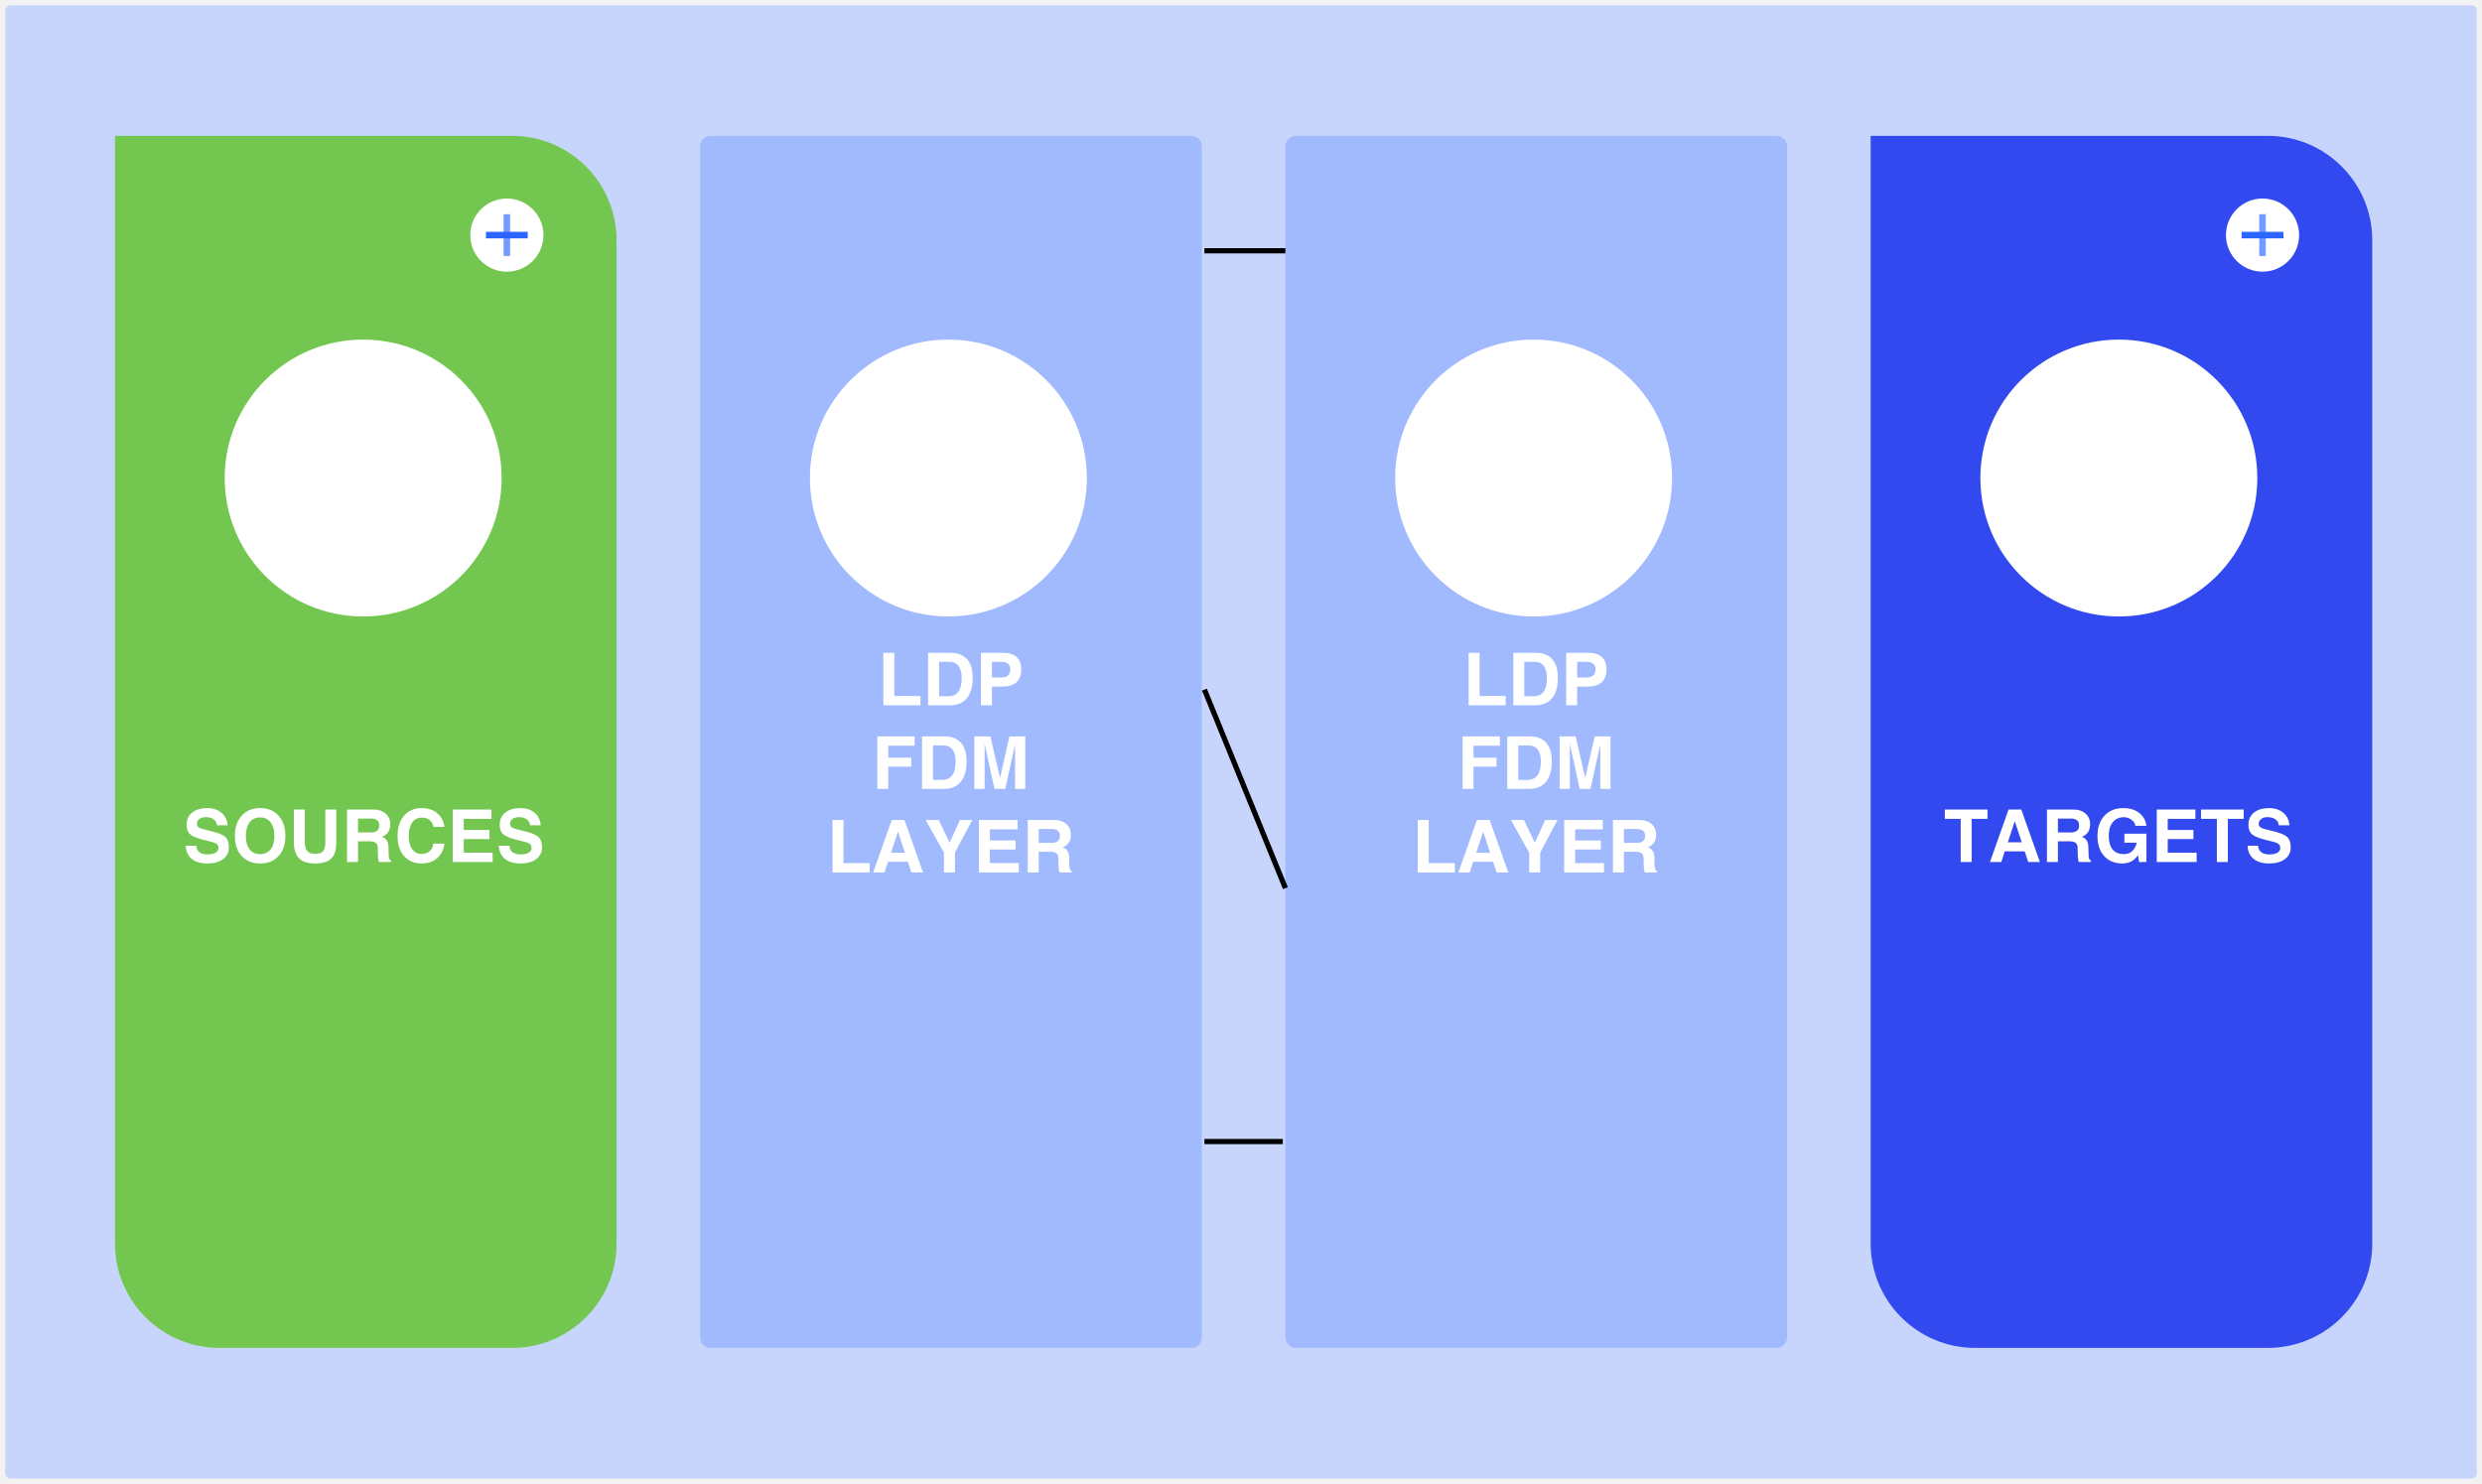
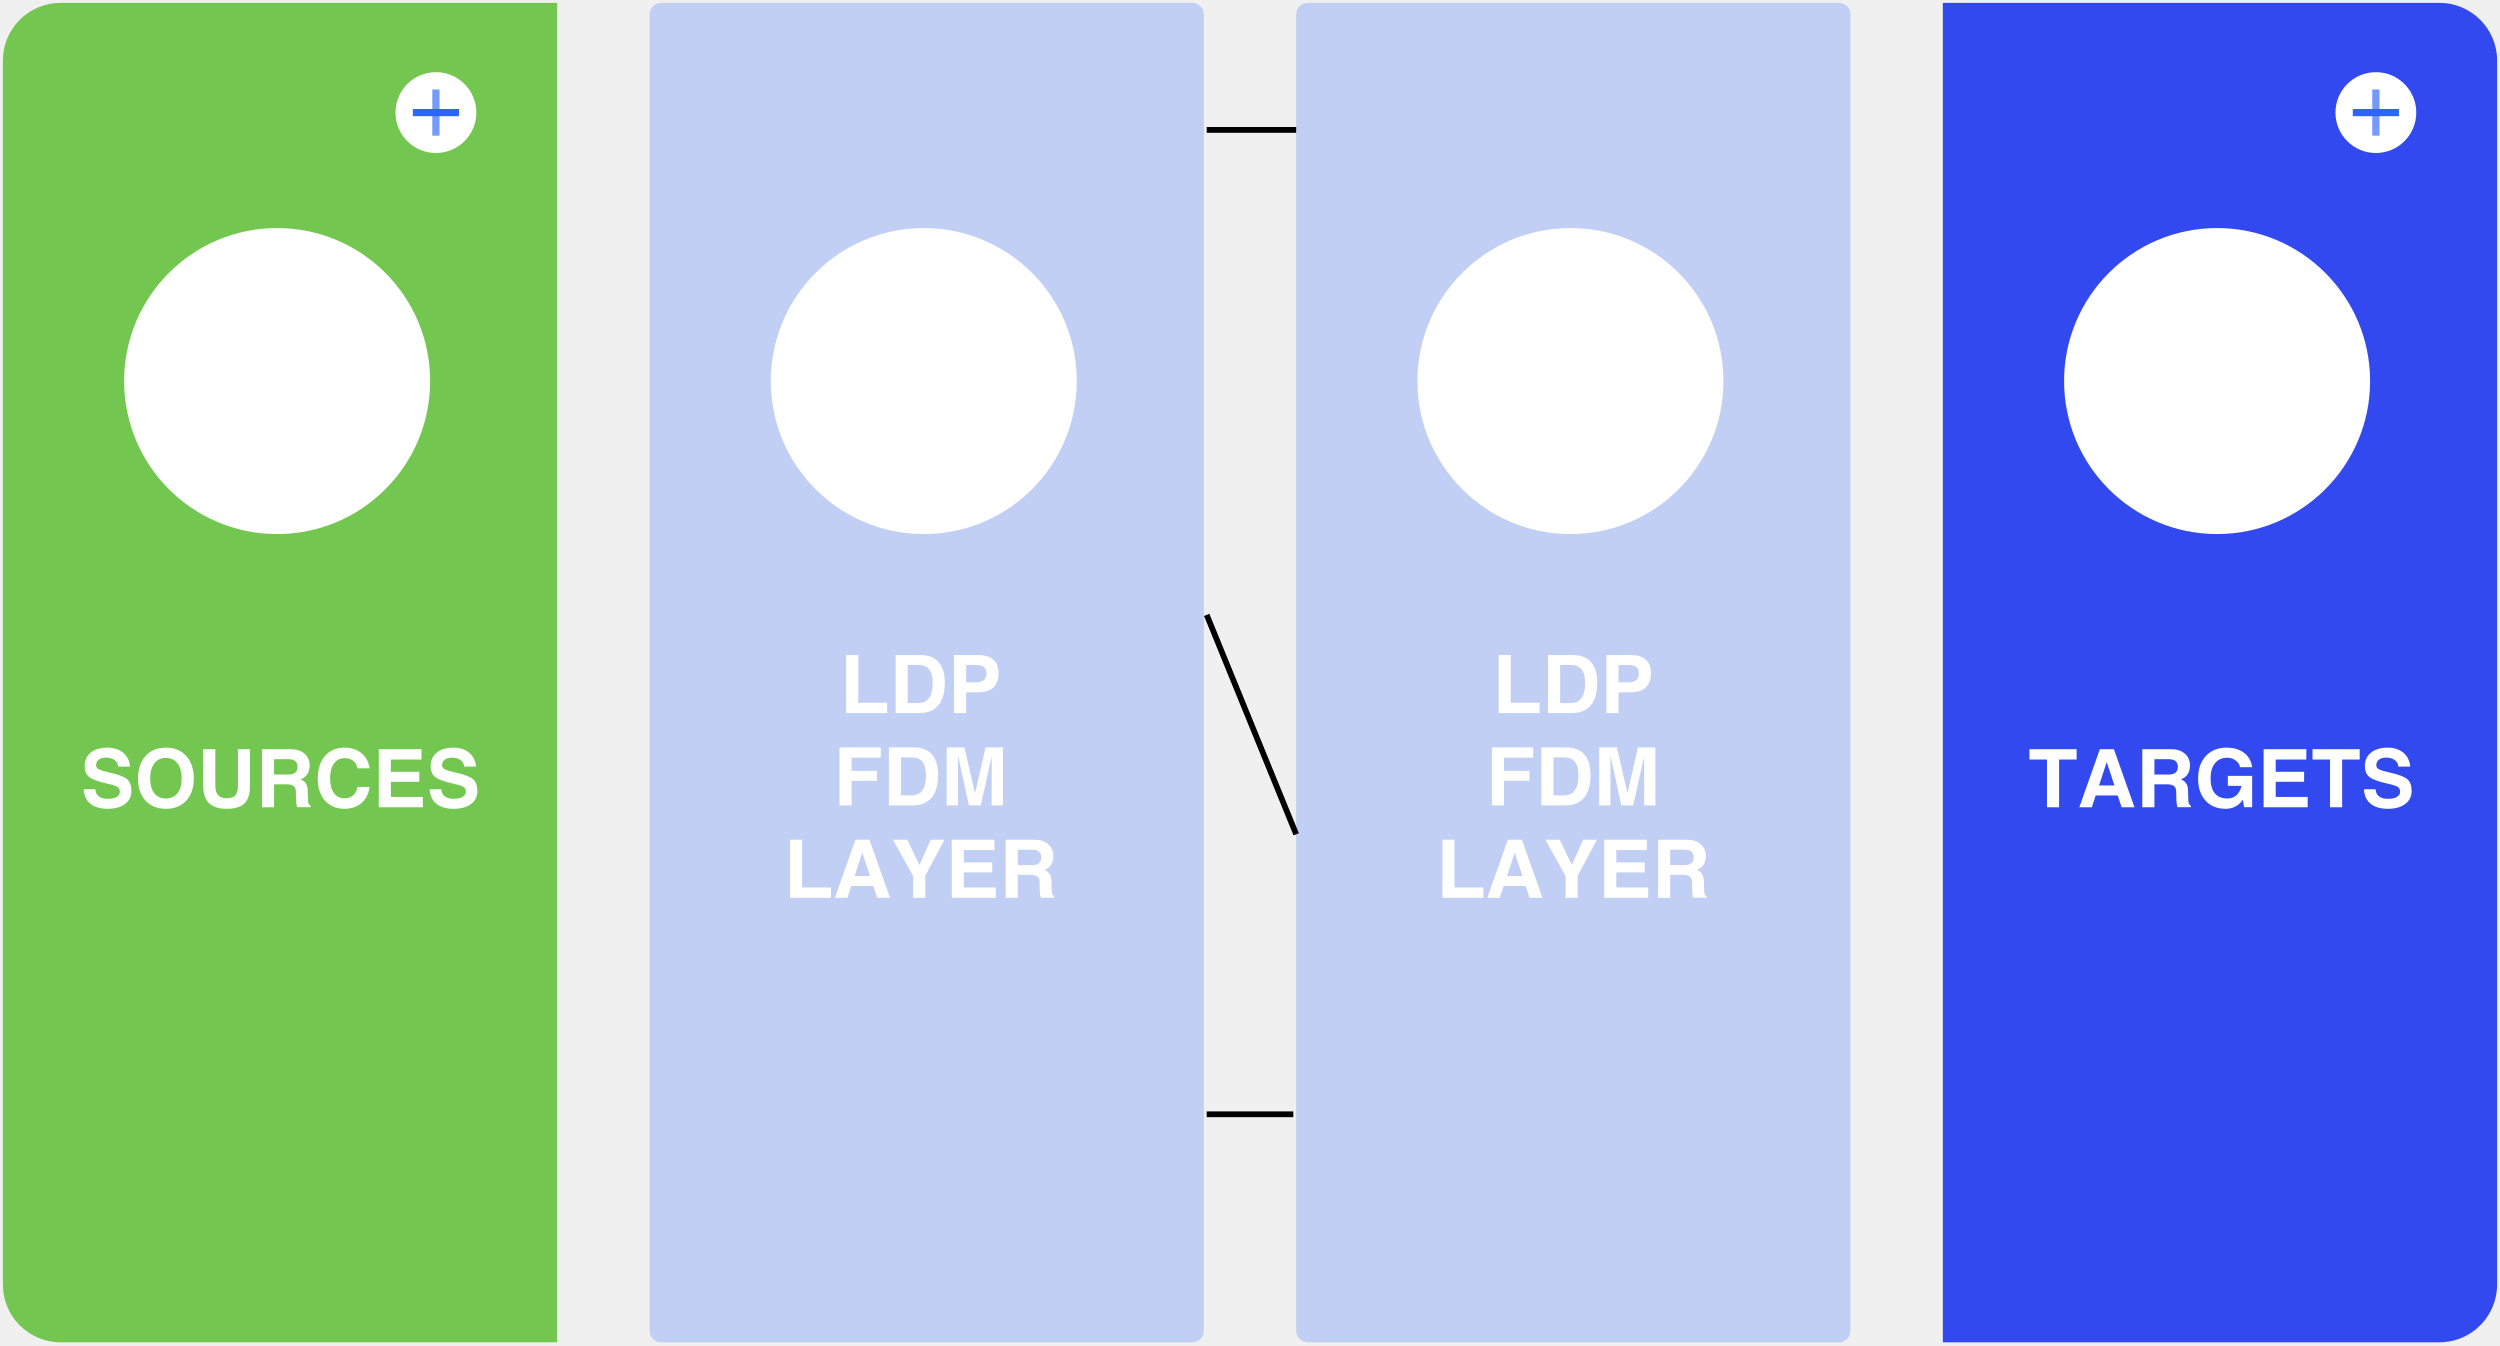
- <svg xmlns="http://www.w3.org/2000/svg" width="475" height="284" viewBox="0 0 475 284">
+ <svg xmlns="http://www.w3.org/2000/svg" version="1.1" width="433px" height="233px" viewBox="0 0 433.0 233.0">
  <defs>
-     <clipPath id="a">
-       <path d="M472.5 0a1.5 1.5 0 0 1 1.5 1.5v280a1.5 1.5 0 0 1-1.5 1.5H1.5a1.5 1.5 0 0 1-1.5-1.5V1.5A1.5 1.5 0 0 1 1.5 0h471Z" />
+     <clipPath id="i0">
+       <path d="M96,0 L96,231.994 L10,231.994 C4.477,231.994 6.76353751e-16,227.517 0,221.994 L0,10 C-6.76353751e-16,4.477 4.477,2.79088747e-15 10,0 L96,0 Z" />
    </clipPath>
-     <clipPath id="b">
-       <path d="M76 0c11.046 0 20 8.954 20 20v192c0 11.046-8.954 20-20 20H20c-11.046 0-20-8.954-20-20V0h76Z" />
+     <clipPath id="i1">
+       <path d="M86,0 C91.523,7.61826213e-16 96,4.477 96,10 L96,221.994 C96,227.517 91.523,231.994 86,231.994 L0,231.994 L0,0 L86,0 Z" />
    </clipPath>
-     <clipPath id="c">
-       <path d="M76 0c11.046 0 20 8.954 20 20v192c0 11.046-8.954 20-20 20H20c-11.046 0-20-8.954-20-20V0h76Z" />
+     <clipPath id="i2">
+       <path d="M7,0 C10.866,0 14,3.134 14,7 C14,10.866 10.866,14 7,14 C3.134,14 0,10.866 0,7 C0,3.134 3.134,0 7,0 Z" />
    </clipPath>
-     <clipPath id="d">
-       <path d="M7 0a7 7 0 1 1 0 14A7 7 0 0 1 7 0Z" />
+     <clipPath id="i3">
+       <path d="M4.088,0 C5.213,0 6.13,0.296 6.836,0.888 C7.542,1.481 7.934,2.281 8.012,3.288 L5.968,3.288 C5.931,2.809 5.722,2.431 5.339,2.153 C4.956,1.871 4.457,1.729 3.842,1.729 C3.309,1.729 2.892,1.848 2.591,2.085 C2.29,2.317 2.14,2.643 2.14,3.062 C2.14,3.363 2.297,3.595 2.611,3.76 C2.921,3.924 3.58,4.117 4.587,4.341 C6.05,4.669 7.027,5.047 7.519,5.475 C8.012,5.899 8.258,6.58 8.258,7.519 C8.258,8.463 7.886,9.212 7.144,9.768 C6.401,10.32 5.396,10.595 4.129,10.595 C2.857,10.595 1.864,10.301 1.148,9.714 C0.433,9.126 0.05,8.289 0,7.205 L2.023,7.205 C2.046,7.738 2.24,8.148 2.604,8.435 C2.969,8.722 3.477,8.866 4.129,8.866 C4.799,8.866 5.321,8.759 5.694,8.545 C6.073,8.326 6.262,8.025 6.262,7.642 C6.262,7.264 6.127,6.986 5.858,6.808 C5.594,6.631 5.029,6.446 4.163,6.255 C2.568,5.899 1.502,5.514 0.964,5.099 C0.431,4.689 0.164,4.049 0.164,3.178 C0.164,2.203 0.517,1.431 1.224,0.861 C1.93,0.287 2.885,0 4.088,0 Z M14.232,0 C15.718,0 16.894,0.483 17.76,1.449 C18.63,2.411 19.065,3.712 19.065,5.352 C19.065,6.961 18.63,8.237 17.76,9.18 C16.894,10.124 15.718,10.595 14.232,10.595 C12.756,10.595 11.582,10.124 10.712,9.18 C9.841,8.237 9.406,6.961 9.406,5.352 C9.406,3.712 9.841,2.411 10.712,1.449 C11.582,0.483 12.756,0 14.232,0 Z M22.791,0.273 L22.791,6.603 C22.791,7.323 22.953,7.863 23.276,8.223 C23.605,8.583 24.097,8.763 24.753,8.763 C25.455,8.763 25.956,8.599 26.257,8.271 C26.558,7.939 26.708,7.383 26.708,6.603 L26.708,0.273 L28.807,0.273 L28.807,6.535 C28.811,7.97 28.494,9.007 27.856,9.645 C27.223,10.279 26.189,10.595 24.753,10.595 C23.377,10.595 22.356,10.265 21.69,9.604 C21.03,8.939 20.697,7.916 20.692,6.535 L20.692,0.273 L22.791,0.273 Z M45.151,0 C46.345,0 47.334,0.323 48.118,0.97 C48.902,1.613 49.362,2.486 49.499,3.589 L47.394,3.589 C47.325,3.046 47.09,2.616 46.689,2.297 C46.293,1.978 45.787,1.818 45.172,1.818 C44.393,1.818 43.782,2.13 43.34,2.755 C42.898,3.374 42.677,4.236 42.677,5.339 C42.677,6.414 42.895,7.257 43.333,7.868 C43.775,8.474 44.388,8.777 45.172,8.777 C45.787,8.777 46.293,8.599 46.689,8.244 C47.09,7.888 47.325,7.408 47.394,6.801 L49.499,6.801 C49.371,7.964 48.916,8.886 48.132,9.57 C47.352,10.254 46.359,10.595 45.151,10.595 C43.739,10.595 42.615,10.124 41.781,9.18 C40.952,8.237 40.537,6.961 40.537,5.352 C40.537,3.712 40.952,2.411 41.781,1.449 C42.615,0.483 43.739,0 45.151,0 Z M64.012,0 C65.137,0 66.053,0.296 66.76,0.888 C67.466,1.481 67.858,2.281 67.935,3.288 L65.891,3.288 C65.855,2.809 65.645,2.431 65.263,2.153 C64.88,1.871 64.381,1.729 63.766,1.729 C63.232,1.729 62.815,1.848 62.515,2.085 C62.214,2.317 62.063,2.643 62.063,3.062 C62.063,3.363 62.221,3.595 62.535,3.76 C62.845,3.924 63.504,4.117 64.511,4.341 C65.974,4.669 66.951,5.047 67.443,5.475 C67.935,5.899 68.182,6.58 68.182,7.519 C68.182,8.463 67.81,9.212 67.067,9.768 C66.324,10.32 65.32,10.595 64.053,10.595 C62.781,10.595 61.788,10.301 61.072,9.714 C60.357,9.126 59.974,8.289 59.924,7.205 L61.947,7.205 C61.97,7.738 62.164,8.148 62.528,8.435 C62.893,8.722 63.401,8.866 64.053,8.866 C64.723,8.866 65.244,8.759 65.618,8.545 C65.996,8.326 66.185,8.025 66.185,7.642 C66.185,7.264 66.051,6.986 65.782,6.808 C65.518,6.631 64.953,6.446 64.087,6.255 C62.492,5.899 61.425,5.514 60.888,5.099 C60.355,4.689 60.088,4.049 60.088,3.178 C60.088,2.203 60.441,1.431 61.147,0.861 C61.854,0.287 62.809,0 64.012,0 Z M35.937,0.273 C36.894,0.273 37.664,0.531 38.247,1.046 C38.835,1.556 39.129,2.231 39.129,3.069 C39.129,4.035 38.803,4.742 38.151,5.188 C37.978,5.307 37.782,5.407 37.563,5.489 C37.687,5.539 37.798,5.594 37.898,5.653 C38.473,5.995 38.771,6.569 38.794,7.376 L38.842,9.023 C38.851,9.351 38.885,9.584 38.944,9.72 C39.004,9.857 39.117,9.967 39.286,10.049 L39.286,10.315 L36.969,10.315 C36.914,10.21 36.866,9.987 36.825,9.645 C36.784,9.299 36.761,8.927 36.757,8.531 L36.743,7.601 C36.734,7.15 36.6,6.829 36.34,6.637 C36.085,6.446 35.658,6.35 35.062,6.35 L32.97,6.35 L32.97,10.322 L30.871,10.322 L30.871,0.273 L35.937,0.273 Z M58.502,0.273 L58.502,2.057 L53.204,2.057 L53.204,4.19 L58.119,4.19 L58.119,5.92 L53.204,5.92 L53.204,8.538 L58.734,8.538 L58.734,10.322 L51.105,10.322 L51.105,0.273 L58.502,0.273 Z M14.232,1.784 C13.38,1.784 12.713,2.098 12.229,2.727 C11.746,3.356 11.505,4.227 11.505,5.339 C11.505,6.428 11.744,7.28 12.223,7.895 C12.706,8.506 13.376,8.811 14.232,8.811 C15.089,8.811 15.759,8.506 16.242,7.895 C16.725,7.28 16.967,6.428 16.967,5.339 C16.967,4.227 16.725,3.356 16.242,2.727 C15.759,2.098 15.089,1.784 14.232,1.784 Z M35.485,2.003 L32.97,2.003 L32.97,4.662 L35.403,4.662 C35.946,4.662 36.351,4.552 36.62,4.334 C36.894,4.11 37.03,3.775 37.03,3.329 C37.03,2.887 36.9,2.556 36.641,2.338 C36.385,2.114 36,2.003 35.485,2.003 Z" />
    </clipPath>
-     <clipPath id="e">
-       <path d="M4.088 0C5.213 0 6.13.296 6.836.888c.706.593 1.098 1.393 1.176 2.4H5.968a1.476 1.476 0 0 0-.63-1.135c-.382-.282-.881-.424-1.496-.424-.533 0-.95.119-1.251.356-.301.232-.451.558-.451.977 0 .301.157.533.471.698.31.164.969.357 1.976.581 1.463.328 2.44.706 2.933 1.134.492.424.738 1.105.738 2.044 0 .944-.372 1.693-1.114 2.249-.743.552-1.748.827-3.015.827-1.272 0-2.265-.294-2.98-.881C.432 9.126.05 8.289 0 7.205h2.023c.023.533.217.943.581 1.23.365.287.873.431 1.525.431.67 0 1.192-.107 1.565-.321.379-.219.568-.52.568-.903 0-.378-.135-.656-.404-.834-.264-.177-.83-.362-1.695-.553-1.595-.356-2.661-.741-3.2-1.156-.532-.41-.799-1.05-.799-1.921 0-.975.353-1.747 1.06-2.317C1.93.287 2.884 0 4.088 0Zm10.144 0c1.486 0 2.662.483 3.528 1.449.87.962 1.305 2.263 1.305 3.903 0 1.609-.435 2.885-1.305 3.828-.866.944-2.042 1.415-3.528 1.415-1.476 0-2.65-.471-3.52-1.415-.87-.943-1.306-2.219-1.306-3.828 0-1.64.435-2.941 1.306-3.903C11.582.483 12.756 0 14.232 0Zm8.559.273v6.33c0 .72.162 1.26.485 1.62.329.36.82.54 1.477.54.702 0 1.203-.164 1.504-.492.3-.332.451-.888.451-1.668V.273h2.099v6.262c.004 1.435-.313 2.472-.95 3.11-.634.634-1.668.95-3.104.95-1.376 0-2.397-.33-3.063-.991-.66-.665-.993-1.688-.998-3.069V.273h2.099ZM45.151 0c1.194 0 2.183.323 2.967.97.784.643 1.244 1.516 1.381 2.619h-2.105c-.069-.543-.303-.973-.705-1.292-.396-.319-.902-.479-1.517-.479-.78 0-1.39.312-1.832.937-.442.619-.663 1.481-.663 2.584 0 1.075.218 1.918.656 2.529.442.606 1.055.909 1.839.909.615 0 1.12-.178 1.517-.533.401-.356.636-.836.705-1.443h2.105c-.128 1.163-.583 2.085-1.367 2.769-.78.684-1.773 1.025-2.98 1.025-1.413 0-2.537-.471-3.37-1.415-.83-.943-1.245-2.219-1.245-3.828 0-1.64.415-2.941 1.244-3.903C42.615.483 43.74 0 45.151 0Zm18.86 0c1.126 0 2.042.296 2.75.888.705.593 1.097 1.393 1.174 2.4h-2.044a1.477 1.477 0 0 0-.628-1.135c-.383-.282-.882-.424-1.497-.424-.534 0-.95.119-1.251.356-.301.232-.452.558-.452.977 0 .301.158.533.472.698.31.164.969.357 1.976.581 1.463.328 2.44.706 2.932 1.134.492.424.74 1.105.74 2.044 0 .944-.373 1.693-1.116 2.249-.743.552-1.747.827-3.014.827-1.272 0-2.265-.294-2.98-.881-.716-.588-1.1-1.425-1.15-2.509h2.024c.023.533.217.943.581 1.23.365.287.873.431 1.525.431.67 0 1.191-.107 1.565-.321.378-.219.567-.52.567-.903 0-.378-.134-.656-.403-.834-.264-.177-.829-.362-1.695-.553-1.595-.356-2.662-.741-3.2-1.156-.532-.41-.8-1.05-.8-1.921 0-.975.354-1.747 1.06-2.317C61.854.287 62.81 0 64.012 0ZM35.938.273c.957 0 1.727.258 2.31.773.588.51.882 1.185.882 2.023 0 .966-.326 1.673-.978 2.119-.173.119-.369.219-.588.301.123.05.235.105.335.164.575.342.873.916.896 1.723l.048 1.647c.009.328.043.561.102.697a.67.67 0 0 0 .342.329v.266H36.97c-.055-.105-.103-.328-.144-.67a10.536 10.536 0 0 1-.068-1.114l-.014-.93c-.009-.451-.143-.772-.403-.964-.255-.191-.682-.287-1.279-.287H32.97v3.972H30.87V.273h5.066Zm22.565 0v1.784h-5.298V4.19h4.915v1.73h-4.915v2.618h5.53v1.784h-7.629V.273h7.397Zm-44.27 1.511c-.852 0-1.52.314-2.002.943-.484.629-.725 1.5-.725 2.612 0 1.089.24 1.941.718 2.556.483.611 1.153.916 2.01.916.856 0 1.526-.305 2.01-.916.482-.615.724-1.467.724-2.556 0-1.112-.242-1.983-.725-2.612s-1.153-.943-2.01-.943Zm21.253.219H32.97v2.659h2.433c.543 0 .948-.11 1.217-.328.274-.224.41-.559.41-1.005 0-.442-.13-.773-.39-.991-.255-.224-.64-.335-1.155-.335Z" />
+     <clipPath id="i4">
+       <path d="M30.495,9.18 C29.639,8.237 29.21,6.961 29.21,5.352 C29.21,3.712 29.657,2.411 30.55,1.449 C31.443,0.483 32.651,0 34.173,0 C35.394,0 36.399,0.305 37.188,0.916 C37.981,1.526 38.443,2.351 38.575,3.39 L36.47,3.39 C36.415,2.953 36.169,2.57 35.732,2.242 C35.294,1.909 34.811,1.743 34.282,1.743 C33.371,1.743 32.658,2.06 32.143,2.693 C31.628,3.322 31.37,4.197 31.37,5.318 C31.37,6.457 31.616,7.326 32.109,7.923 C32.567,8.469 33.22,8.763 34.066,8.806 L34.279,8.81 L34.475,8.804 C35.191,8.757 35.758,8.449 36.176,7.882 C36.427,7.531 36.611,7.118 36.73,6.644 L36.73,6.624 L34.364,6.624 L34.364,4.894 L38.575,4.894 L38.575,10.315 L37.174,10.315 L36.969,9.016 L36.846,9.18 C36.187,10.061 35.309,10.53 34.213,10.588 L33.978,10.594 L33.711,10.589 C32.375,10.534 31.303,10.065 30.495,9.18 Z M62.023,0 C63.148,0 64.064,0.296 64.771,0.888 C65.477,1.481 65.869,2.281 65.947,3.288 L63.903,3.288 C63.866,2.809 63.656,2.431 63.274,2.153 C62.891,1.871 62.392,1.729 61.777,1.729 C61.243,1.729 60.826,1.848 60.526,2.085 C60.225,2.317 60.074,2.643 60.074,3.062 C60.074,3.363 60.232,3.595 60.546,3.76 C60.856,3.924 61.515,4.117 62.522,4.341 C63.985,4.669 64.962,5.047 65.454,5.475 C65.947,5.899 66.193,6.58 66.193,7.519 C66.193,8.463 65.821,9.212 65.078,9.768 C64.336,10.32 63.331,10.595 62.064,10.595 C60.792,10.595 59.799,10.301 59.083,9.714 C58.368,9.126 57.985,8.289 57.935,7.205 L59.958,7.205 C59.981,7.738 60.175,8.148 60.539,8.435 C60.904,8.722 61.412,8.866 62.064,8.866 C62.734,8.866 63.255,8.759 63.629,8.545 C64.007,8.326 64.197,8.025 64.197,7.642 C64.197,7.264 64.062,6.986 63.793,6.808 C63.529,6.631 62.964,6.446 62.098,6.255 C60.503,5.899 59.436,5.514 58.899,5.099 C58.365,4.689 58.099,4.049 58.099,3.178 C58.099,2.203 58.452,1.431 59.158,0.861 C59.865,0.287 60.82,0 62.023,0 Z M8.169,0.273 L8.169,2.057 L5.134,2.057 L5.134,10.322 L3.035,10.322 L3.035,2.057 L0,2.057 L0,0.273 L8.169,0.273 Z M14.629,0.273 L18.191,10.322 L15.962,10.322 L15.285,8.278 L11.471,8.278 L10.808,10.322 L8.641,10.322 L12.196,0.273 L14.629,0.273 Z M24.61,0.273 C25.567,0.273 26.337,0.531 26.92,1.046 C27.508,1.556 27.802,2.231 27.802,3.069 C27.802,4.035 27.476,4.742 26.824,5.188 C26.651,5.307 26.455,5.407 26.237,5.489 C26.36,5.539 26.471,5.594 26.572,5.653 C27.146,5.995 27.444,6.569 27.467,7.376 L27.515,9.023 C27.524,9.351 27.558,9.584 27.617,9.72 C27.677,9.857 27.791,9.967 27.959,10.049 L27.959,10.315 L25.642,10.315 C25.587,10.21 25.539,9.987 25.498,9.645 C25.457,9.299 25.434,8.927 25.43,8.531 L25.416,7.601 C25.407,7.15 25.273,6.829 25.013,6.637 C24.758,6.446 24.332,6.35 23.735,6.35 L21.643,6.35 L21.643,10.322 L19.544,10.322 L19.544,0.273 L24.61,0.273 Z M47.954,0.273 L47.954,2.057 L42.656,2.057 L42.656,4.19 L47.572,4.19 L47.572,5.92 L42.656,5.92 L42.656,8.538 L48.187,8.538 L48.187,10.322 L40.558,10.322 L40.558,0.273 L47.954,0.273 Z M57.197,0.273 L57.197,2.057 L54.161,2.057 L54.161,10.322 L52.063,10.322 L52.063,2.057 L49.028,2.057 L49.028,0.273 L57.197,0.273 Z M13.385,2.509 L12.052,6.549 L14.725,6.549 L13.385,2.509 Z M24.158,2.003 L21.643,2.003 L21.643,4.662 L24.076,4.662 C24.619,4.662 25.024,4.552 25.293,4.334 C25.567,4.11 25.703,3.775 25.703,3.329 C25.703,2.887 25.573,2.556 25.314,2.338 C25.059,2.114 24.673,2.003 24.158,2.003 Z" />
    </clipPath>
-     <clipPath id="f">
-       <path d="M30.495 9.18c-.856-.943-1.285-2.219-1.285-3.828 0-1.64.447-2.941 1.34-3.903C31.443.483 32.651 0 34.173 0c1.221 0 2.226.305 3.015.916.793.61 1.255 1.435 1.387 2.474H36.47c-.055-.437-.301-.82-.738-1.148a2.34 2.34 0 0 0-1.45-.499c-.911 0-1.624.317-2.139.95-.515.629-.773 1.504-.773 2.625 0 1.139.246 2.008.739 2.605.458.546 1.11.84 1.957.883l.213.005.196-.006c.716-.048 1.283-.356 1.701-.923a3.62 3.62 0 0 0 .554-1.238v-.02h-2.366v-1.73h4.211v5.421h-1.401l-.205-1.299-.123.164c-.659.881-1.537 1.35-2.633 1.409l-.235.005-.267-.005c-1.336-.055-2.408-.524-3.216-1.409ZM62.023 0c1.125 0 2.041.296 2.748.888.706.593 1.098 1.393 1.176 2.4h-2.044a1.48 1.48 0 0 0-.629-1.135c-.383-.282-.882-.424-1.497-.424-.534 0-.951.119-1.251.356-.301.232-.452.558-.452.977 0 .301.158.533.472.698.31.164.969.357 1.976.581 1.463.328 2.44.706 2.932 1.134.493.424.739 1.105.739 2.044 0 .944-.372 1.693-1.115 2.249-.742.552-1.747.827-3.014.827-1.272 0-2.265-.294-2.981-.881-.715-.588-1.098-1.425-1.148-2.509h2.023c.023.533.217.943.581 1.23.365.287.873.431 1.525.431.67 0 1.191-.107 1.565-.321.378-.219.568-.52.568-.903 0-.378-.135-.656-.404-.834-.264-.177-.829-.362-1.695-.553-1.595-.356-2.662-.741-3.199-1.156-.534-.41-.8-1.05-.8-1.921 0-.975.353-1.747 1.059-2.317C59.865.287 60.82 0 62.023 0ZM8.169.273v1.784H5.134v8.265H3.035V2.057H0V.273h8.169Zm6.46 0 3.562 10.049h-2.229l-.677-2.044h-3.814l-.663 2.044H8.641L12.196.273h2.433Zm9.981 0c.957 0 1.727.258 2.31.773.588.51.882 1.185.882 2.023 0 .966-.326 1.673-.978 2.119a2.722 2.722 0 0 1-.587.301c.123.05.234.105.335.164.574.342.872.916.895 1.723l.048 1.647c.009.328.043.561.102.697.06.137.174.247.342.329v.266h-2.317c-.055-.105-.103-.328-.144-.67a10.383 10.383 0 0 1-.068-1.114l-.014-.93c-.009-.451-.143-.772-.403-.964-.255-.191-.681-.287-1.278-.287h-2.092v3.972h-2.099V.273h5.066Zm23.344 0v1.784h-5.298V4.19h4.916v1.73h-4.916v2.618h5.531v1.784h-7.629V.273h7.396Zm9.243 0v1.784h-3.036v8.265h-2.098V2.057h-3.035V.273h8.169ZM13.385 2.509l-1.333 4.04h2.673l-1.34-4.04Zm10.773-.506h-2.515v2.659h2.433c.543 0 .948-.11 1.217-.328.274-.224.41-.559.41-1.005 0-.442-.13-.773-.389-.991-.255-.224-.641-.335-1.156-.335Z" />
+     <clipPath id="i5">
+       <path d="M94,0 C95.105,-4.2495073e-16 96,0.895 96,2 L96,229.994 C96,231.099 95.105,231.994 94,231.994 L2,231.994 C0.895,231.994 1.3527075e-16,231.099 0,229.994 L0,2 C-1.3527075e-16,0.895 0.895,2.02906125e-16 2,0 L94,0 Z" />
    </clipPath>
-     <clipPath id="g">
-       <path d="M94 0a2 2 0 0 1 2 2v228a2 2 0 0 1-2 2H2a2 2 0 0 1-2-2V2a2 2 0 0 1 2-2h92Z" />
+     <clipPath id="i6">
+       <path d="M2.099,31.999 L2.099,40.264 L7.096,40.264 L7.096,42.048 L0,42.048 L0,31.999 L2.099,31.999 Z M13.761,31.999 L17.322,42.048 L15.094,42.048 L14.417,40.004 L10.603,40.004 L9.939,42.048 L7.772,42.048 L11.327,31.999 L13.761,31.999 Z M20.316,31.999 L22.408,36.36 L24.37,31.999 L26.749,31.999 L23.427,38.227 L23.427,42.048 L21.328,42.048 L21.328,38.268 L17.821,31.999 L20.316,31.999 Z M35.41,31.999 L35.41,33.783 L30.112,33.783 L30.112,35.916 L35.027,35.916 L35.027,37.646 L30.112,37.646 L30.112,40.264 L35.643,40.264 L35.643,42.048 L28.014,42.048 L28.014,31.999 L35.41,31.999 Z M42.417,31.999 C43.374,31.999 44.144,32.257 44.728,32.772 C45.315,33.282 45.609,33.957 45.609,34.795 C45.609,35.761 45.284,36.468 44.632,36.914 C44.459,37.033 44.263,37.133 44.044,37.215 C44.167,37.265 44.279,37.32 44.379,37.379 C44.953,37.721 45.252,38.295 45.274,39.102 L45.322,40.749 C45.331,41.077 45.366,41.31 45.425,41.446 C45.484,41.583 45.598,41.693 45.767,41.775 L45.767,42.041 L43.449,42.041 C43.395,41.936 43.347,41.713 43.306,41.371 C43.265,41.025 43.242,40.653 43.237,40.257 L43.224,39.327 C43.215,38.876 43.08,38.555 42.82,38.363 C42.565,38.172 42.139,38.076 41.542,38.076 L39.45,38.076 L39.45,42.048 L37.352,42.048 L37.352,31.999 L42.417,31.999 Z M12.517,34.235 L11.184,38.275 L13.856,38.275 L12.517,34.235 Z M41.966,33.729 L39.45,33.729 L39.45,36.388 L41.884,36.388 C42.426,36.388 42.832,36.278 43.101,36.06 C43.374,35.836 43.511,35.501 43.511,35.055 C43.511,34.613 43.381,34.282 43.121,34.064 C42.866,33.84 42.481,33.729 41.966,33.729 Z M15.716,16 L15.716,17.784 L10.664,17.784 L10.664,20.068 L15.066,20.068 L15.066,21.796 L10.664,21.796 L10.664,26.048 L8.565,26.048 L8.565,16 L15.716,16 Z M21.424,16 C22.805,16 23.853,16.406 24.568,17.217 C25.288,18.028 25.648,19.215 25.648,20.777 C25.648,22.5 25.275,23.81 24.527,24.708 C23.785,25.601 22.693,26.048 21.253,26.048 L17.124,26.048 L17.124,16 L21.424,16 Z M30.215,16 L32.047,23.963 L33.852,16 L36.887,16 L36.887,26.048 L34.925,26.048 L34.925,17.6 L33.045,26.048 L30.98,26.048 L29.101,17.415 L29.101,26.048 L27.139,26.048 L27.139,16 L30.215,16 Z M21.164,17.73 L19.223,17.73 L19.223,24.319 L20.993,24.319 C21.845,24.319 22.483,24.031 22.907,23.457 C23.336,22.878 23.55,22.013 23.55,20.86 C23.55,19.817 23.352,19.035 22.955,18.516 C22.559,17.992 21.962,17.73 21.164,17.73 Z M11.826,0 L11.826,8.265 L16.823,8.265 L16.823,10.049 L9.728,10.049 L9.728,0 L11.826,0 Z M22.586,0 C23.967,0 25.015,0.406 25.73,1.217 C26.451,2.028 26.811,3.215 26.811,4.778 C26.811,6.501 26.437,7.811 25.689,8.709 C24.947,9.602 23.855,10.049 22.415,10.049 L18.286,10.049 L18.286,0 L22.586,0 Z M32.607,0 C33.751,0 34.622,0.269 35.219,0.807 C35.816,1.34 36.114,2.119 36.114,3.145 C36.114,4.229 35.816,5.054 35.219,5.619 C34.622,6.18 33.751,6.46 32.607,6.46 C31.796,6.456 31.094,6.46 30.502,6.474 L30.502,10.049 L28.403,10.049 L28.403,0 L32.607,0 Z M22.326,1.73 L20.385,1.73 L20.385,8.32 L22.155,8.32 C23.008,8.32 23.646,8.032 24.069,7.458 C24.498,6.879 24.712,6.014 24.712,4.861 C24.712,3.817 24.514,3.035 24.117,2.516 C23.721,1.992 23.124,1.73 22.326,1.73 Z M32.252,1.73 L30.502,1.73 L30.502,4.731 L32.252,4.731 C32.84,4.731 33.28,4.601 33.571,4.341 C33.868,4.081 34.016,3.689 34.016,3.165 C34.016,2.687 33.868,2.329 33.571,2.092 C33.28,1.85 32.84,1.73 32.252,1.73 Z" />
    </clipPath>
-     <clipPath id="h">
-       <path d="M2.099 32v8.265h4.997v1.784H0V32h2.099Zm11.662 0 3.561 10.049h-2.228l-.677-2.044h-3.814l-.664 2.044H7.772L11.327 32h2.434Zm6.555 0 2.092 4.361L24.37 32h2.379l-3.322 6.228v3.821h-2.099v-3.78L17.821 32h2.495Zm15.094 0v1.784h-5.298v2.133h4.915v1.73h-4.915v2.618h5.531v1.784h-7.629V32h7.396Zm7.007 0c.957 0 1.727.258 2.311.773.587.51.881 1.185.881 2.023 0 .966-.325 1.673-.977 2.119a2.707 2.707 0 0 1-.588.301c.123.05.235.105.335.164.574.342.873.916.895 1.723l.048 1.647c.009.328.044.561.103.697a.667.667 0 0 0 .342.329v.266h-2.318c-.054-.105-.102-.328-.143-.67a10.638 10.638 0 0 1-.069-1.114l-.013-.93c-.009-.451-.144-.772-.404-.964-.255-.191-.681-.287-1.278-.287H39.45v3.972h-2.098V32h5.065Zm-29.9 2.236-1.333 4.04h2.672l-1.339-4.04Zm29.449-.506H39.45v2.659h2.434c.542 0 .948-.11 1.217-.328.273-.224.41-.559.41-1.005 0-.442-.13-.773-.39-.991-.255-.224-.64-.335-1.155-.335ZM15.716 16v1.784h-5.052v2.284h4.402v1.729h-4.402v4.252H8.565V16h7.151Zm5.708 0c1.381 0 2.429.406 3.144 1.217.72.811 1.08 1.998 1.08 3.561 0 1.723-.373 3.033-1.121 3.931-.742.893-1.834 1.34-3.274 1.34h-4.129V16h4.3Zm8.791 0 1.832 7.964L33.852 16h3.035v10.049h-1.962V17.6l-1.88 8.449H30.98l-1.879-8.634v8.634h-1.962V16h3.076Zm-9.051 1.73h-1.941v6.59h1.77c.852 0 1.49-.288 1.914-.862.429-.579.643-1.444.643-2.597 0-1.044-.198-1.826-.595-2.345-.396-.524-.993-.786-1.791-.786ZM11.826 0v8.265h4.997v1.784H9.728V0h2.098Zm10.76 0c1.381 0 2.429.406 3.144 1.217.721.811 1.081 1.998 1.081 3.561 0 1.723-.374 3.033-1.122 3.931-.742.893-1.834 1.34-3.274 1.34h-4.129V0h4.3Zm10.021 0c1.144 0 2.015.269 2.612.807.597.533.895 1.312.895 2.338 0 1.084-.298 1.909-.895 2.474-.597.561-1.468.841-2.612.841a75.46 75.46 0 0 0-2.105.014v3.575h-2.099V0h4.204ZM22.326 1.73h-1.941v6.59h1.77c.853 0 1.491-.288 1.914-.862.429-.579.643-1.444.643-2.597 0-1.044-.198-1.826-.595-2.345-.396-.524-.993-.786-1.791-.786Zm9.926 0h-1.75v3.001h1.75c.588 0 1.028-.13 1.319-.39.297-.26.445-.652.445-1.176 0-.478-.148-.836-.445-1.073-.291-.242-.731-.362-1.319-.362Z" />
+     <clipPath id="i7">
+       <path d="M26.5,0 C41.136,0 53,11.864 53,26.499 C53,41.135 41.136,52.999 26.5,52.999 C11.864,52.999 0,41.135 0,26.499 C0,11.864 11.864,0 26.5,0 Z" />
    </clipPath>
-     <clipPath id="i">
-       <path d="M26.5 0C41.136 0 53 11.864 53 26.5S41.136 53 26.5 53 0 41.136 0 26.5 11.864 0 26.5 0Z" />
-     </clipPath>
-     <clipPath id="j">
-       <path d="M2.099 32v8.265h4.997v1.784H0V32h2.099Zm11.662 0 3.561 10.049h-2.228l-.677-2.044h-3.814l-.664 2.044H7.772L11.327 32h2.434Zm6.555 0 2.092 4.361L24.37 32h2.379l-3.322 6.228v3.821h-2.099v-3.78L17.821 32h2.495Zm15.094 0v1.784h-5.298v2.133h4.915v1.73h-4.915v2.618h5.531v1.784h-7.629V32h7.396Zm7.007 0c.957 0 1.727.258 2.311.773.587.51.881 1.185.881 2.023 0 .966-.325 1.673-.977 2.119a2.707 2.707 0 0 1-.588.301c.123.05.235.105.335.164.574.342.873.916.895 1.723l.048 1.647c.009.328.044.561.103.697a.667.667 0 0 0 .342.329v.266h-2.318c-.054-.105-.102-.328-.143-.67a10.638 10.638 0 0 1-.069-1.114l-.013-.93c-.009-.451-.144-.772-.404-.964-.255-.191-.681-.287-1.278-.287H39.45v3.972h-2.098V32h5.065Zm-29.9 2.236-1.333 4.04h2.672l-1.339-4.04Zm29.449-.506H39.45v2.659h2.434c.542 0 .948-.11 1.217-.328.273-.224.41-.559.41-1.005 0-.442-.13-.773-.39-.991-.255-.224-.64-.335-1.155-.335ZM15.716 16v1.784h-5.052v2.284h4.402v1.729h-4.402v4.252H8.565V16h7.151Zm5.708 0c1.381 0 2.429.406 3.144 1.217.72.811 1.08 1.998 1.08 3.561 0 1.723-.373 3.033-1.121 3.931-.742.893-1.834 1.34-3.274 1.34h-4.129V16h4.3Zm8.791 0 1.832 7.964L33.852 16h3.035v10.049h-1.962V17.6l-1.88 8.449H30.98l-1.879-8.634v8.634h-1.962V16h3.076Zm-9.051 1.73h-1.941v6.59h1.77c.852 0 1.49-.288 1.914-.862.429-.579.643-1.444.643-2.597 0-1.044-.198-1.826-.595-2.345-.396-.524-.993-.786-1.791-.786ZM11.826 0v8.265h4.997v1.784H9.728V0h2.098Zm10.76 0c1.381 0 2.429.406 3.144 1.217.721.811 1.081 1.998 1.081 3.561 0 1.723-.374 3.033-1.122 3.931-.742.893-1.834 1.34-3.274 1.34h-4.129V0h4.3Zm10.021 0c1.144 0 2.015.269 2.612.807.597.533.895 1.312.895 2.338 0 1.084-.298 1.909-.895 2.474-.597.561-1.468.841-2.612.841a75.46 75.46 0 0 0-2.105.014v3.575h-2.099V0h4.204ZM22.326 1.73h-1.941v6.59h1.77c.853 0 1.491-.288 1.914-.862.429-.579.643-1.444.643-2.597 0-1.044-.198-1.826-.595-2.345-.396-.524-.993-.786-1.791-.786Zm9.926 0h-1.75v3.001h1.75c.588 0 1.028-.13 1.319-.39.297-.26.445-.652.445-1.176 0-.478-.148-.836-.445-1.073-.291-.242-.731-.362-1.319-.362Z" />
+     <clipPath id="i8">
+       <path d="M2.099,31.999 L2.099,40.264 L7.096,40.264 L7.096,42.048 L0,42.048 L0,31.999 L2.099,31.999 Z M13.761,31.999 L17.322,42.048 L15.094,42.048 L14.417,40.004 L10.603,40.004 L9.939,42.048 L7.772,42.048 L11.327,31.999 L13.761,31.999 Z M20.316,31.999 L22.408,36.36 L24.37,31.999 L26.749,31.999 L23.427,38.227 L23.427,42.048 L21.328,42.048 L21.328,38.268 L17.821,31.999 L20.316,31.999 Z M35.41,31.999 L35.41,33.783 L30.112,33.783 L30.112,35.916 L35.027,35.916 L35.027,37.646 L30.112,37.646 L30.112,40.264 L35.643,40.264 L35.643,42.048 L28.014,42.048 L28.014,31.999 L35.41,31.999 Z M42.417,31.999 C43.374,31.999 44.144,32.257 44.728,32.772 C45.315,33.282 45.609,33.957 45.609,34.795 C45.609,35.761 45.284,36.468 44.632,36.914 C44.459,37.033 44.263,37.133 44.044,37.215 C44.167,37.265 44.279,37.32 44.379,37.379 C44.953,37.721 45.252,38.295 45.274,39.102 L45.322,40.749 C45.331,41.077 45.366,41.31 45.425,41.446 C45.484,41.583 45.598,41.693 45.767,41.775 L45.767,42.041 L43.449,42.041 C43.395,41.936 43.347,41.713 43.306,41.371 C43.265,41.025 43.242,40.653 43.237,40.257 L43.224,39.327 C43.215,38.876 43.08,38.555 42.82,38.363 C42.565,38.172 42.139,38.076 41.542,38.076 L39.45,38.076 L39.45,42.048 L37.352,42.048 L37.352,31.999 L42.417,31.999 Z M12.517,34.235 L11.184,38.275 L13.856,38.275 L12.517,34.235 Z M41.966,33.729 L39.45,33.729 L39.45,36.388 L41.884,36.388 C42.426,36.388 42.832,36.278 43.101,36.06 C43.374,35.836 43.511,35.501 43.511,35.055 C43.511,34.613 43.381,34.282 43.121,34.064 C42.866,33.84 42.481,33.729 41.966,33.729 Z M15.716,16 L15.716,17.784 L10.664,17.784 L10.664,20.068 L15.066,20.068 L15.066,21.796 L10.664,21.796 L10.664,26.048 L8.565,26.048 L8.565,16 L15.716,16 Z M21.424,16 C22.805,16 23.853,16.406 24.568,17.217 C25.288,18.028 25.648,19.215 25.648,20.777 C25.648,22.5 25.275,23.81 24.527,24.708 C23.785,25.601 22.693,26.048 21.253,26.048 L17.124,26.048 L17.124,16 L21.424,16 Z M30.215,16 L32.047,23.963 L33.852,16 L36.887,16 L36.887,26.048 L34.925,26.048 L34.925,17.6 L33.045,26.048 L30.98,26.048 L29.101,17.415 L29.101,26.048 L27.139,26.048 L27.139,16 L30.215,16 Z M21.164,17.73 L19.223,17.73 L19.223,24.319 L20.993,24.319 C21.845,24.319 22.483,24.031 22.907,23.457 C23.336,22.878 23.55,22.013 23.55,20.86 C23.55,19.817 23.352,19.035 22.955,18.516 C22.559,17.992 21.962,17.73 21.164,17.73 Z M11.826,0 L11.826,8.265 L16.823,8.265 L16.823,10.049 L9.728,10.049 L9.728,0 L11.826,0 Z M22.586,0 C23.967,0 25.015,0.406 25.73,1.217 C26.451,2.028 26.811,3.215 26.811,4.778 C26.811,6.501 26.437,7.811 25.689,8.709 C24.947,9.602 23.855,10.049 22.415,10.049 L18.286,10.049 L18.286,0 L22.586,0 Z M32.607,0 C33.751,0 34.622,0.269 35.219,0.807 C35.816,1.34 36.114,2.119 36.114,3.145 C36.114,4.229 35.816,5.054 35.219,5.619 C34.622,6.18 33.751,6.46 32.607,6.46 C31.796,6.456 31.094,6.46 30.502,6.474 L30.502,10.049 L28.403,10.049 L28.403,0 L32.607,0 Z M22.326,1.73 L20.385,1.73 L20.385,8.32 L22.155,8.32 C23.008,8.32 23.646,8.032 24.069,7.458 C24.498,6.879 24.712,6.014 24.712,4.861 C24.712,3.817 24.514,3.035 24.117,2.516 C23.721,1.992 23.124,1.73 22.326,1.73 Z M32.252,1.73 L30.502,1.73 L30.502,4.731 L32.252,4.731 C32.84,4.731 33.28,4.601 33.571,4.341 C33.868,4.081 34.016,3.689 34.016,3.165 C34.016,2.687 33.868,2.329 33.571,2.092 C33.28,1.85 32.84,1.73 32.252,1.73 Z" />
    </clipPath>
  </defs>
-   <g clip-path="url(#a)" transform="translate(.5 .5)">
-     <path fill="#C7D5FC" d="M0 0h474v283H0V0z" />
+   <g transform="translate(0.5 0.4942616)">
+     <g clip-path="url(#i0)">
+       <polygon points="0,0 96,0 96,231.994 0,231.994 0,0" stroke="none" fill="#73C750" />
+     </g>
+     <g transform="translate(336.0 0.0)">
+       <g clip-path="url(#i1)">
+         <polygon points="0,0 96,0 96,231.994 0,231.994 0,0" stroke="none" fill="#3249EF" />
+       </g>
+     </g>
+     <g transform="translate(404.0 12.00544)">
+       <g clip-path="url(#i2)">
+         <polygon points="0,0 14,0 14,14 0,14 0,0" stroke="none" fill="#FFFFFF" />
+       </g>
+     </g>
+     <g transform="translate(407.0 18.50528)">
+       <path d="M8,0.5 L0,0.5" stroke="#2C65FF" stroke-width="1.25" fill="none" stroke-linejoin="round" />
+     </g>
+     <g transform="translate(410.5 15.00537)">
+       <path d="M0.5,8 L0.5,0" stroke="rgba(44, 101, 255, 0.65)" stroke-width="1.25" fill="none" stroke-linejoin="round" />
+     </g>
+     <g transform="translate(14.0 128.9968)">
+       <g clip-path="url(#i3)">
+         <polygon points="0,0 68.182,0 68.182,10.595 0,10.595 0,0" stroke="none" fill="#FFFFFF" />
+       </g>
+     </g>
+     <g transform="translate(351.0 128.9968)">
+       <g clip-path="url(#i4)">
+         <polygon points="0,0 66.193,0 66.193,10.595 0,10.595 0,0" stroke="none" fill="#FFFFFF" />
+       </g>
+     </g>
+     <g transform="translate(112.0 0.005738229)">
+       <g clip-path="url(#i5)">
+         <polygon points="0,0 96,0 96,231.994 0,231.994 0,0" stroke="none" fill="rgba(44, 101, 255, 0.24)" />
+       </g>
+     </g>
+     <g transform="translate(136.332 112.9543)">
+       <g clip-path="url(#i6)">
+         <polygon points="0,0 45.767,0 45.767,42.048 0,42.048 0,0" stroke="none" fill="#FFFFFF" />
+       </g>
+     </g>
+     <g transform="translate(224.0 0.005738229)">
+       <g clip-path="url(#i5)">
+         <polygon points="0,0 96,0 96,231.994 0,231.994 0,0" stroke="none" fill="rgba(44, 101, 255, 0.24)" />
+       </g>
+     </g>
+     <g transform="translate(21.0 39.00477)">
+       <g clip-path="url(#i7)">
+         <polygon points="0,0 53,0 53,52.999 0,52.999 0,0" stroke="none" fill="#FFFFFF" />
+       </g>
+     </g>
+     <g transform="translate(133.0 39.00477)">
+       <g clip-path="url(#i7)">
+         <polygon points="0,0 53,0 53,52.999 0,52.999 0,0" stroke="none" fill="#FFFFFF" />
+       </g>
+     </g>
+     <g transform="translate(249.332 112.9543)">
+       <g clip-path="url(#i8)">
+         <polygon points="0,0 45.767,0 45.767,42.048 0,42.048 0,0" stroke="none" fill="#FFFFFF" />
+       </g>
+     </g>
+     <g transform="translate(245.0 39.00477)">
+       <g clip-path="url(#i7)">
+         <polygon points="0,0 53,0 53,52.999 0,52.999 0,0" stroke="none" fill="#FFFFFF" />
+       </g>
+     </g>
+     <g transform="translate(357.0 39.00477)">
+       <g clip-path="url(#i7)">
+         <polygon points="0,0 53,0 53,52.999 0,52.999 0,0" stroke="none" fill="#FFFFFF" />
+       </g>
+     </g>
+     <g transform="translate(68.0 12.00544)">
+       <g clip-path="url(#i2)">
+         <polygon points="0,0 14,0 14,14 0,14 0,0" stroke="none" fill="#FFFFFF" />
+       </g>
+     </g>
+     <g transform="translate(71.0 18.50528)">
+       <path d="M8,0.5 L0,0.5" stroke="#2C65FF" stroke-width="1.25" fill="none" stroke-linejoin="round" />
+     </g>
+     <g transform="translate(74.5 15.00537)">
+       <path d="M0.5,8 L0.5,0" stroke="rgba(44, 101, 255, 0.65)" stroke-width="1.25" fill="none" stroke-linejoin="round" />
+     </g>
+     <g transform="translate(208.5 21.50521)">
+       <path d="M0,0.5 L15.5,0.5" stroke="#000000" stroke-width="1" fill="none" stroke-miterlimit="10" />
+     </g>
+     <g transform="translate(208.5 106.0031)">
+       <path d="M0,0 L15.5,37.999" stroke="#000000" stroke-width="1" fill="none" stroke-miterlimit="10" />
+     </g>
+     <g transform="translate(208.5 192.001)">
+       <path d="M0,0.5 L15,0.5" stroke="#000000" stroke-width="1" fill="none" stroke-miterlimit="10" />
+     </g>
  </g>
-   <path d="M2 .5h471a1.5 1.5 0 0 1 1.5 1.5v280a1.5 1.5 0 0 1-1.5 1.5H2A1.5 1.5 0 0 1 .5 282V2A1.5 1.5 0 0 1 2 .5Z" stroke="#F2F2F2" fill="none" stroke-miterlimit="10" />
-   <g clip-path="url(#b)" transform="translate(22 26)">
-     <path fill="#73C750" d="M0 0h96v232H0V0z" />
-   </g>
-   <g clip-path="url(#c)" transform="translate(358 26)">
-     <path fill="#3249EF" d="M0 0h96v232H0V0z" />
-   </g>
-   <g clip-path="url(#d)" transform="translate(426 38)">
-     <path fill="#FFF" d="M0 0h14v14H0V0z" />
-   </g>
-   <path d="M437 45h-8" stroke="#2C65FF" stroke-width="1.25" fill="none" stroke-linejoin="round" />
-   <path d="M433 49v-8" stroke="rgba(44, 101, 255, 0.65)" stroke-width="1.25" fill="none" stroke-linejoin="round" />
-   <g clip-path="url(#e)" transform="translate(35.547 154.678)">
-     <path fill="#FFF" d="M0 0h68.182v10.595H0V0z" />
-   </g>
-   <g clip-path="url(#f)" transform="translate(372.198 154.678)">
-     <path fill="#FFF" d="M0 0h66.193v10.595H0V0z" />
-   </g>
-   <g clip-path="url(#g)" transform="translate(134 26)">
-     <path fill="rgba(44, 101, 255, 0.24)" d="M0 0h96v232H0V0z" />
-   </g>
-   <g clip-path="url(#h)" transform="translate(159.332 124.951)">
-     <path fill="#FFF" d="M0 0h45.767v42.049H0V0z" />
-   </g>
-   <g clip-path="url(#g)" transform="translate(246 26)">
-     <path fill="rgba(44, 101, 255, 0.24)" d="M0 0h96v232H0V0z" />
-   </g>
-   <g clip-path="url(#i)" transform="translate(43 65)">
-     <path fill="#FFF" d="M0 0h53v53H0V0z" />
-   </g>
-   <g clip-path="url(#i)" transform="translate(155 65)">
-     <path fill="#FFF" d="M0 0h53v53H0V0z" />
-   </g>
-   <g clip-path="url(#j)" transform="translate(271.332 124.951)">
-     <path fill="#FFF" d="M0 0h45.767v42.049H0V0z" />
-   </g>
-   <g clip-path="url(#i)" transform="translate(267 65)">
-     <path fill="#FFF" d="M0 0h53v53H0V0z" />
-   </g>
-   <g clip-path="url(#i)" transform="translate(379 65)">
-     <path fill="#FFF" d="M0 0h53v53H0V0z" />
-   </g>
-   <g clip-path="url(#d)" transform="translate(90 38)">
-     <path fill="#FFF" d="M0 0h14v14H0V0z" />
-   </g>
-   <path d="M101 45h-8" stroke="#2C65FF" stroke-width="1.25" fill="none" stroke-linejoin="round" />
-   <path d="M97 49v-8" stroke="rgba(44, 101, 255, 0.65)" stroke-width="1.25" fill="none" stroke-linejoin="round" />
-   <path d="M230.5 48H246M230.5 132l15.5 38M230.5 218.5h15" stroke="#000" fill="none" stroke-miterlimit="10" />
</svg>
